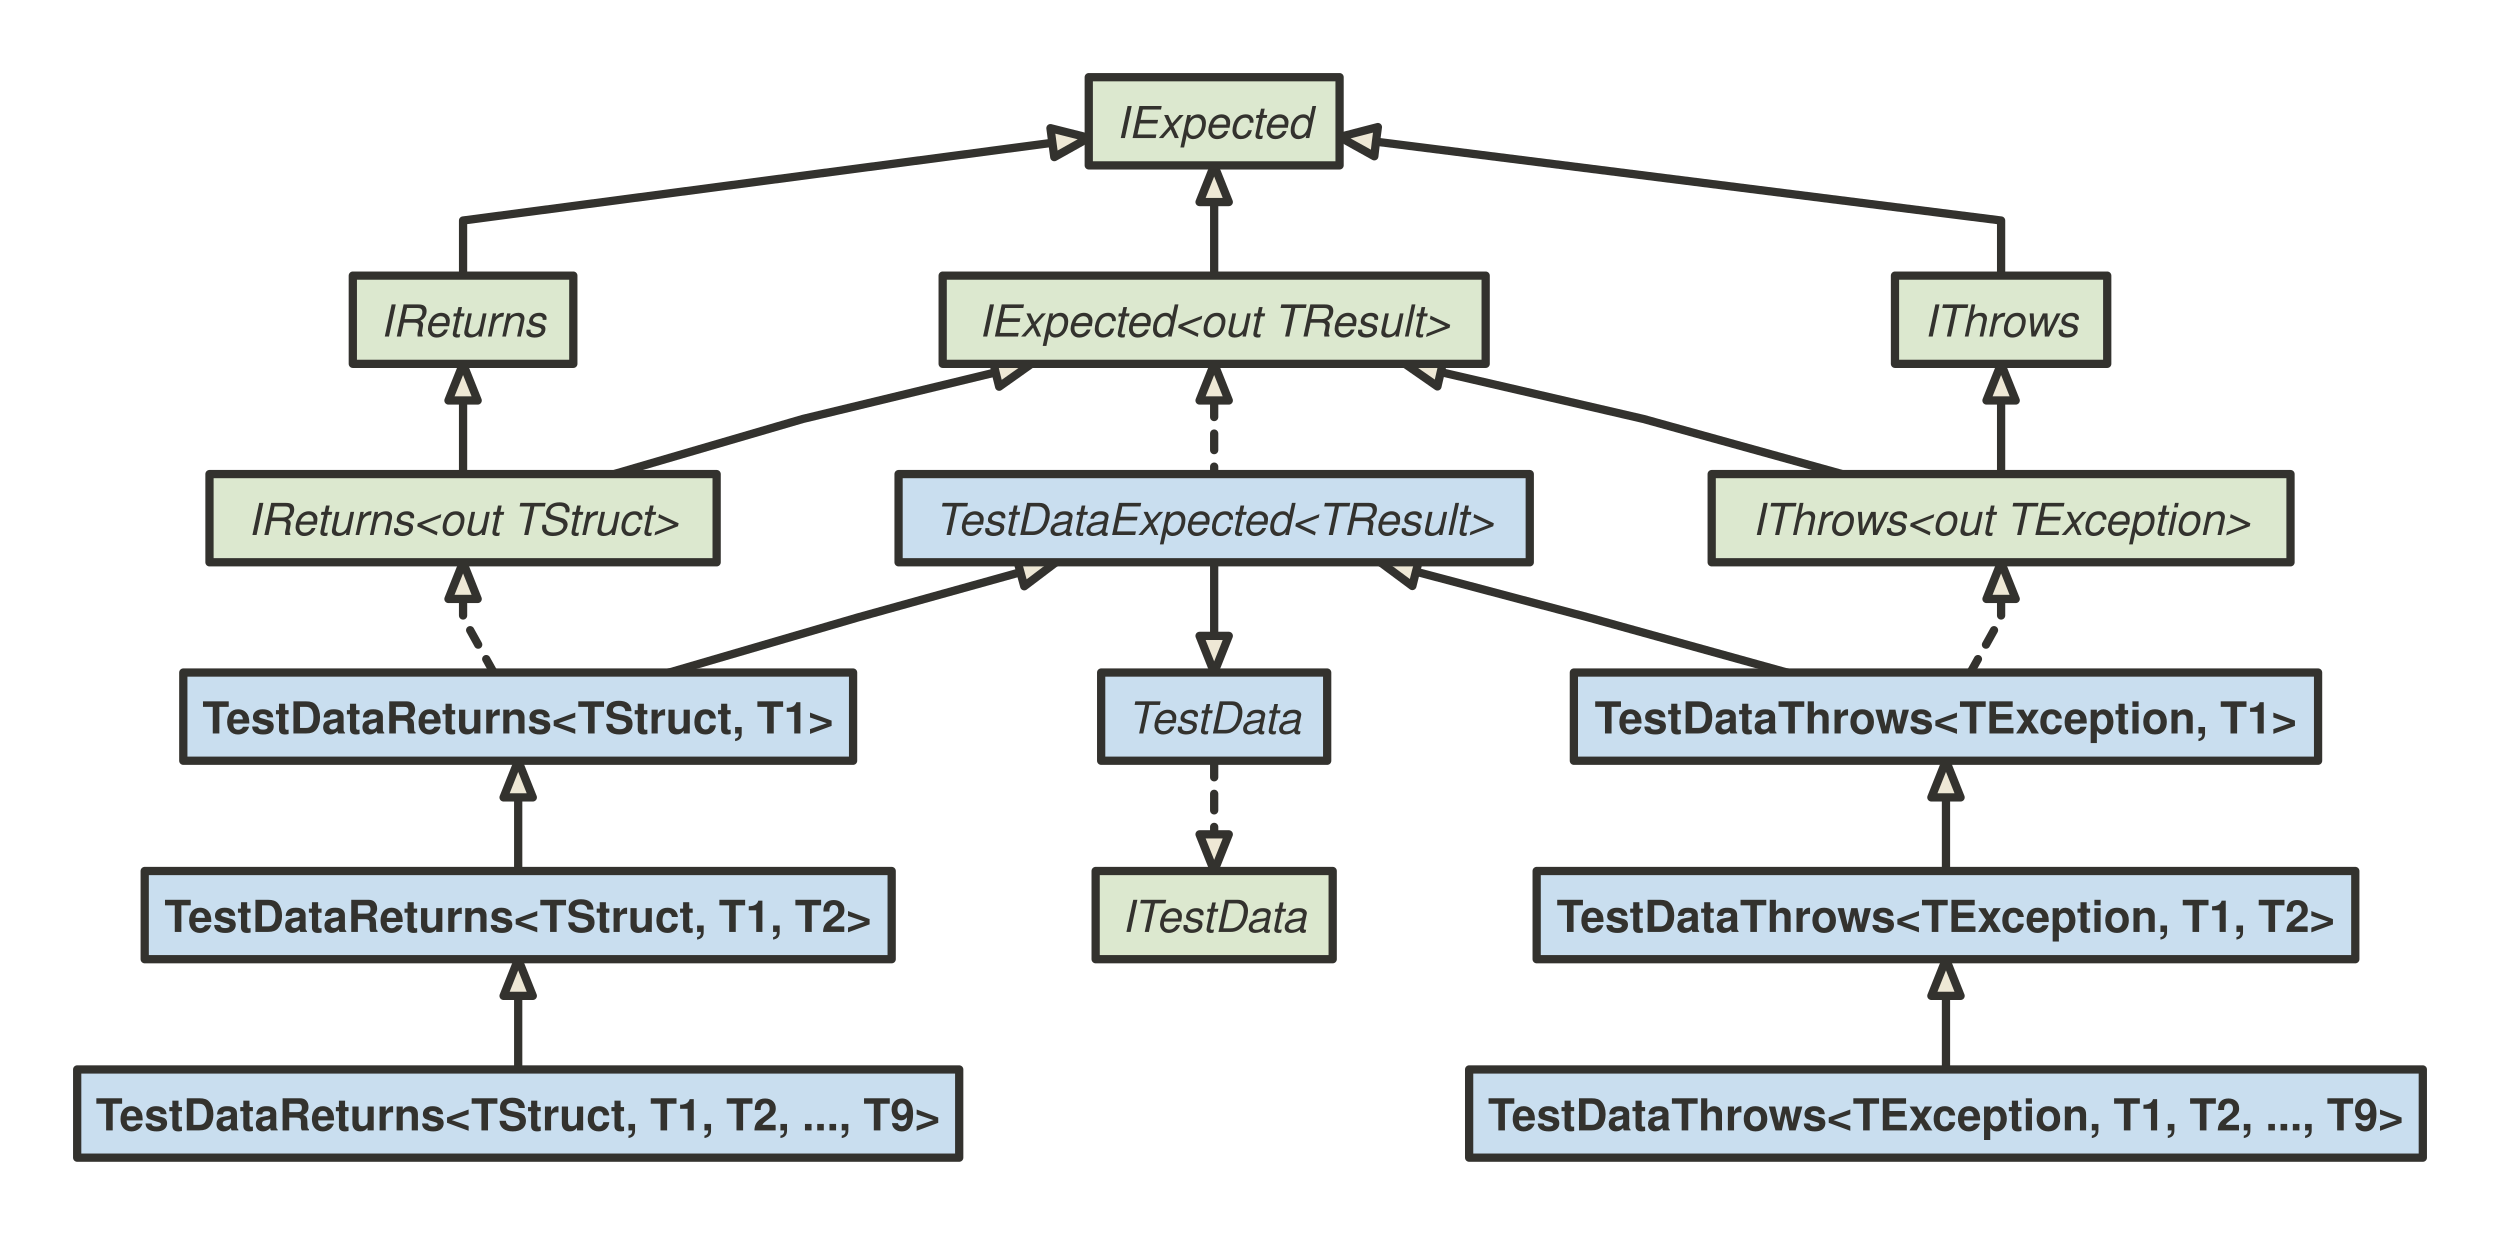
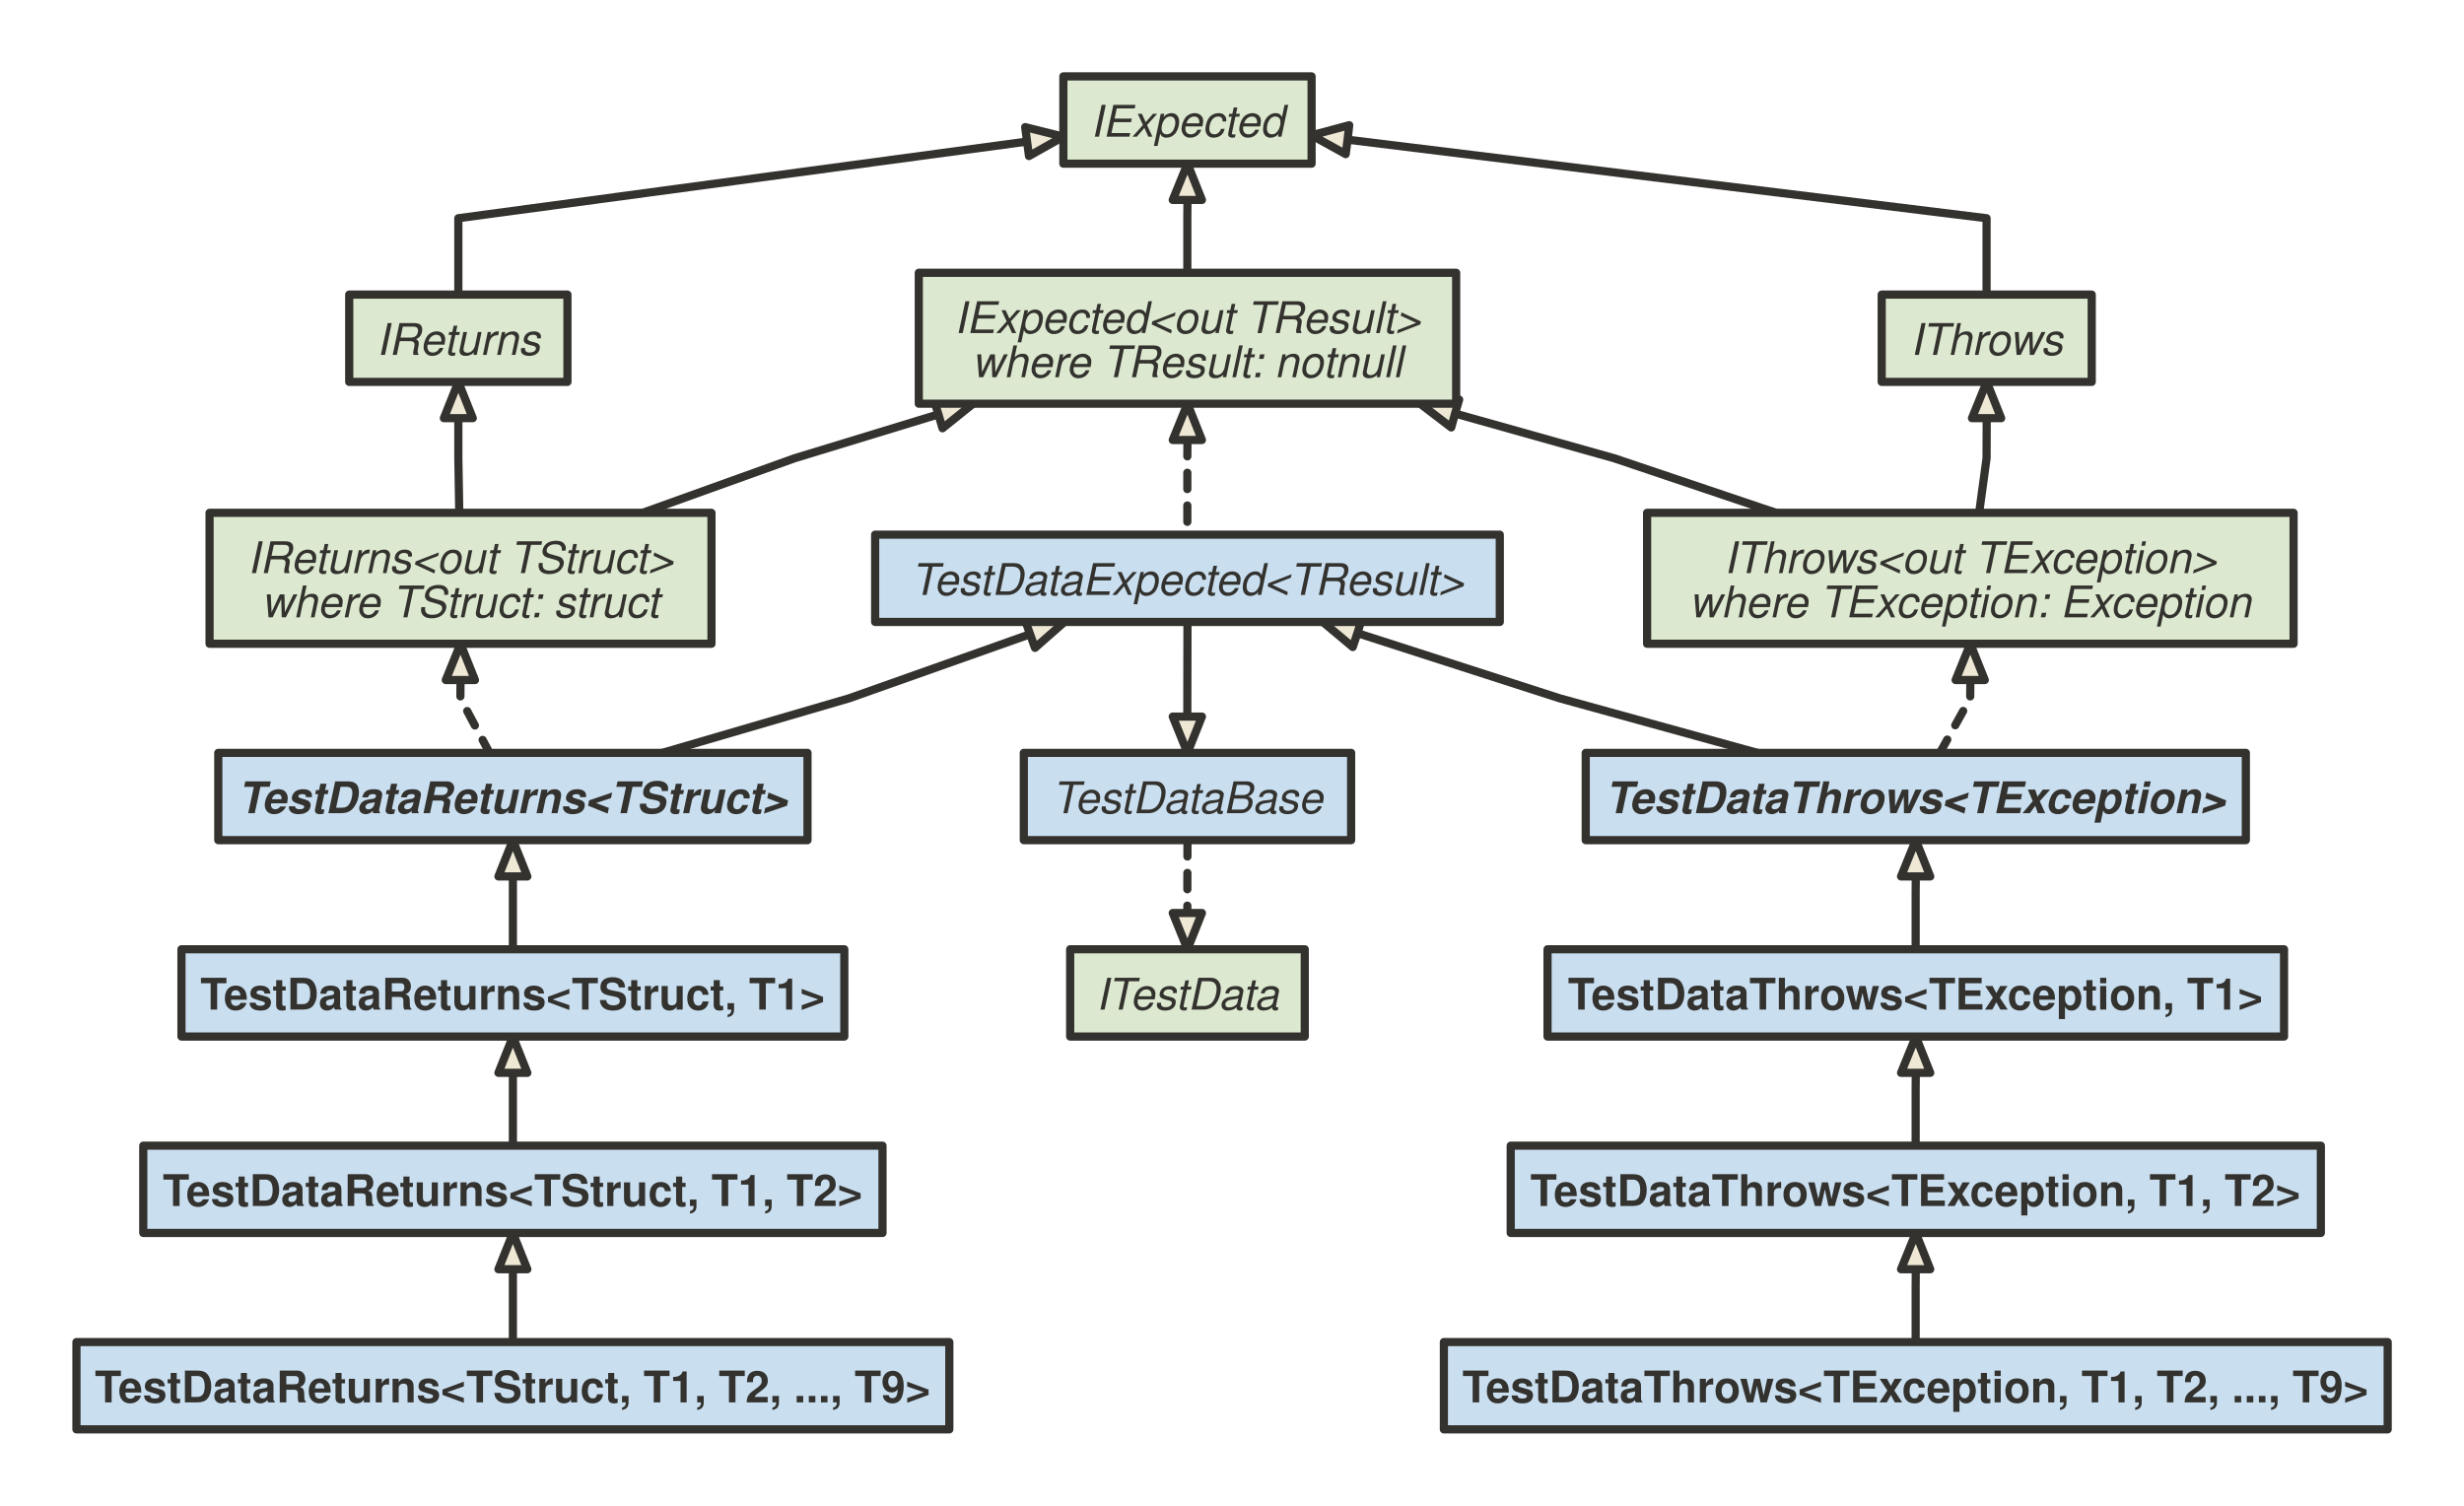
- <svg xmlns="http://www.w3.org/2000/svg" version="1.1" baseProfile="full" width="907.0" height="448.0" viewBox="0 0 907 448">
+ <svg xmlns="http://www.w3.org/2000/svg" version="1.1" baseProfile="full" width="903.3" height="552.0" viewBox="0 0 903.25 552">
  <g stroke-width="1.0" text-align="left" font="12pt Helvetica, Arial, sans-serif" font-size="12pt" font-family="Helvetica" font-weight="bold" font-style="normal">
    <g font-family="Helvetica" font-size="12pt" font-weight="bold" font-style="normal" stroke-width="3.0" stroke-linejoin="round" stroke-linecap="round" stroke="#33322E">
      <g stroke="transparent" fill="transparent">
-         <rect x="0.0" y="0.0" height="448.0" width="907.0" stroke="none" />
+         <rect x="0.0" y="0.0" height="552.0" width="903.3" stroke="none" />
      </g>
      <g transform="translate(8, 8)" fill="#33322E">
        <g transform="translate(20, 20)" fill="#eee8d5" font-family="Helvetica" font-size="12pt" font-weight="normal" font-style="normal">
-           <path d="M353.8 23.8 L140 52 L140 72 L140.0 72.0 " fill="none" />
-           <path d="M354.5 29.0 L353.8 23.8 L353.1 18.5 L367.0 22.0 Z" />
-           <path d="M140.0 117.3 L140 124 L140 144 L140.0 144.0 " fill="none" />
-           <path d="M145.3 117.3 L140.0 117.3 L134.7 117.3 L140.0 104.0 Z" />
-           <path d="M412.5 45.3 L412.5 52 L412.5 72 L412.5 72.0 " fill="none" />
-           <path d="M417.8 45.3 L412.5 45.3 L407.2 45.3 L412.5 32.0 Z" />
-           <path d="M333.2 107.1 L263.25 124 L194.778 144 L194.8 144.0 " fill="none" />
-           <path d="M334.5 112.3 L333.2 107.1 L332.0 101.9 L346.2 104.0 Z" />
-           <g stroke-dasharray="6 6">
-             <path d="M412.5 117.3 L412.5 124 L412.5 144 L412.5 144.0 " fill="none" />
-           </g>
-           <path d="M417.8 117.3 L412.5 117.3 L407.2 117.3 L412.5 104.0 Z" />
-           <path d="M471.2 23.4 L698 52 L698 72 L698.0 72.0 " fill="none" />
-           <path d="M471.9 18.1 L471.2 23.4 L470.6 28.7 L458.0 21.7 Z" />
-           <path d="M342.2 179.6 L283.25 196 L214.778 216 L214.8 216.0 " fill="none" />
-           <path d="M343.6 184.7 L342.2 179.6 L340.8 174.4 L355.1 176.0 Z" />
-           <path d="M412.5 176.0 L412.5 196 L412.5 202.667 L412.5 202.7 " fill="none" />
-           <path d="M407.2 202.7 L412.5 202.7 L417.8 202.7 L412.5 216.0 Z" />
-           <g stroke-dasharray="6 6">
-             <path d="M412.5 248.0 L412.5 268 L412.5 274.667 L412.5 274.7 " fill="none" />
-           </g>
-           <path d="M407.2 274.7 L412.5 274.7 L417.8 274.7 L412.5 288.0 Z" />
-           <path d="M494.7 107.0 L568.25 124 L640.333 144 L640.3 144.0 " fill="none" />
-           <path d="M495.9 101.8 L494.7 107.0 L493.5 112.2 L481.7 104.0 Z" />
-           <path d="M698.0 117.3 L698 124 L698 144 L698.0 144.0 " fill="none" />
-           <path d="M703.3 117.3 L698.0 117.3 L692.7 117.3 L698.0 104.0 Z" />
-           <g stroke-dasharray="6 6">
-             <path d="M698.0 189.3 L698 196 L686.889 216 L686.9 216.0 " fill="none" />
-           </g>
-           <path d="M703.3 189.3 L698.0 189.3 L692.7 189.3 L698.0 176.0 Z" />
-           <g stroke-dasharray="6 6">
-             <path d="M140.0 189.3 L140 196 L151.111 216 L151.1 216.0 " fill="none" />
-           </g>
-           <path d="M145.3 189.3 L140.0 189.3 L134.7 189.3 L140.0 176.0 Z" />
-           <path d="M485.7 179.4 L548.25 196 L620.333 216 L620.3 216.0 " fill="none" />
-           <path d="M487.1 174.3 L485.7 179.4 L484.4 184.6 L472.8 176.0 Z" />
-           <path d="M160.0 261.3 L160 268 L160 288 L160.0 288.0 " fill="none" />
-           <path d="M165.3 261.3 L160.0 261.3 L154.7 261.3 L160.0 248.0 Z" />
-           <path d="M678.0 261.3 L678 268 L678 288 L678.0 288.0 " fill="none" />
-           <path d="M683.3 261.3 L678.0 261.3 L672.7 261.3 L678.0 248.0 Z" />
-           <path d="M160.0 333.3 L160 340 L160 360 L160.0 360.0 " fill="none" />
-           <path d="M165.3 333.3 L160.0 333.3 L154.7 333.3 L160.0 320.0 Z" />
-           <path d="M678.0 333.3 L678 340 L678 360 L678.0 360.0 " fill="none" />
-           <path d="M683.3 333.3 L678.0 333.3 L672.7 333.3 L678.0 320.0 Z" />
+           <path d="M348.5 23.9 L140 52 L140 80 L140.0 80.0 " fill="none" />
+           <path d="M349.2 29.2 L348.5 23.9 L347.8 18.6 L361.8 22.1 Z" />
+           <path d="M140.0 125.3 L140 140 L140.341 160 L140.3 160.0 " fill="none" />
+           <path d="M145.3 125.3 L140.0 125.3 L134.7 125.3 L140.0 112.0 Z" />
+           <path d="M407.3 45.3 L407.25 52 L407.25 72 L407.3 72.0 " fill="none" />
+           <path d="M412.6 45.3 L407.3 45.3 L401.9 45.3 L407.3 32.0 Z" />
+           <path d="M316.0 123.9 L263.25 140 L207.568 160 L207.6 160.0 " fill="none" />
+           <path d="M317.5 129.0 L316.0 123.9 L314.4 118.8 L328.7 120.0 Z" />
+           <g stroke-dasharray="6 6">
+             <path d="M407.3 133.3 L407.25 140 L407.25 168 L407.3 168.0 " fill="none" />
+           </g>
+           <path d="M412.6 133.3 L407.3 133.3 L401.9 133.3 L407.3 120.0 Z" />
+           <path d="M466.0 23.2 L700.25 52 L700.25 80 L700.3 80.0 " fill="none" />
+           <path d="M466.6 17.9 L466.0 23.2 L465.3 28.5 L452.8 21.6 Z" />
+           <path d="M349.6 204.5 L283.25 228 L214.778 248 L214.8 248.0 " fill="none" />
+           <path d="M351.4 209.5 L349.6 204.5 L347.8 199.4 L362.2 200.0 Z" />
+           <path d="M407.3 200.0 L407.25 228 L407.25 234.667 L407.3 234.7 " fill="none" />
+           <path d="M401.9 234.7 L407.3 234.7 L412.6 234.7 L407.3 248.0 Z" />
+           <g stroke-dasharray="6 6">
+             <path d="M407.3 280.0 L407.25 300 L407.25 306.667 L407.3 306.7 " fill="none" />
+           </g>
+           <path d="M401.9 306.7 L407.3 306.7 L412.6 306.7 L407.3 320.0 Z" />
+           <path d="M505.4 123.6 L563.75 140 L623.068 160 L623.1 160.0 " fill="none" />
+           <path d="M506.9 118.5 L505.4 123.6 L504.0 128.7 L492.6 120.0 Z" />
+           <path d="M700.3 125.3 L700.25 140 L697.523 160 L697.5 160.0 " fill="none" />
+           <path d="M705.6 125.3 L700.3 125.3 L694.9 125.3 L700.3 112.0 Z" />
+           <g stroke-dasharray="6 6">
+             <path d="M694.3 221.3 L694.25 228 L683.139 248 L683.1 248.0 " fill="none" />
+           </g>
+           <path d="M699.6 221.3 L694.3 221.3 L688.9 221.3 L694.3 208.0 Z" />
+           <g stroke-dasharray="6 6">
+             <path d="M140.8 221.3 L140.75 228 L151.444 248 L151.4 248.0 " fill="none" />
+           </g>
+           <path d="M146.1 221.3 L140.8 221.3 L135.4 221.3 L140.8 208.0 Z" />
+           <path d="M160.0 293.3 L160 300 L160 320 L160.0 320.0 " fill="none" />
+           <path d="M165.3 293.3 L160.0 293.3 L154.7 293.3 L160.0 280.0 Z" />
+           <path d="M469.6 204.1 L543.75 228 L616.25 248 L616.3 248.0 " fill="none" />
+           <path d="M471.2 199.0 L469.6 204.1 L467.9 209.2 L456.9 200.0 Z" />
+           <path d="M674.3 293.3 L674.25 300 L674.25 320 L674.3 320.0 " fill="none" />
+           <path d="M679.6 293.3 L674.3 293.3 L668.9 293.3 L674.3 280.0 Z" />
+           <path d="M160.0 365.3 L160 372 L160 392 L160.0 392.0 " fill="none" />
+           <path d="M165.3 365.3 L160.0 365.3 L154.7 365.3 L160.0 352.0 Z" />
+           <path d="M674.3 365.3 L674.25 372 L674.25 392 L674.3 392.0 " fill="none" />
+           <path d="M679.6 365.3 L674.3 365.3 L668.9 365.3 L674.3 352.0 Z" />
+           <path d="M160.0 437.3 L160 444 L160 464 L160.0 464.0 " fill="none" />
+           <path d="M165.3 437.3 L160.0 437.3 L154.7 437.3 L160.0 424.0 Z" />
+           <path d="M674.3 437.3 L674.25 444 L674.25 464 L674.3 464.0 " fill="none" />
+           <path d="M679.6 437.3 L674.3 437.3 L668.9 437.3 L674.3 424.0 Z" />
          <g data-name="IExpected">
            <g fill="#DCE8CF" stroke="#33322E" data-name="IExpected">
-               <rect x="367.0" y="0.0" height="32.0" width="91.0" data-name="IExpected" />
-             </g>
-             <g transform="translate(367, 0)" font-family="Helvetica" font-size="12pt" font-weight="normal" font-style="italic" data-name="IExpected" data-compartment="0">
+               <rect x="361.8" y="0.0" height="32.0" width="91.0" data-name="IExpected" />
+             </g>
+             <g transform="translate(361.75, 0)" font-family="Helvetica" font-size="12pt" font-weight="normal" font-style="italic" data-name="IExpected" data-compartment="0">
              <g transform="translate(8, 8)" fill="#33322E" text-align="center" data-name="IExpected" data-compartment="0">
                <text x="37.5" y="14.1" stroke="none" text-anchor="middle" data-name="IExpected" data-compartment="0">IExpected</text>
              </g>
            </g>
          </g>
          <g data-name="IReturns">
            <g fill="#DCE8CF" stroke="#33322E" data-name="IReturns">
-               <rect x="100.0" y="72.0" height="32.0" width="80.0" data-name="IReturns" />
-             </g>
-             <g transform="translate(100, 72)" font-family="Helvetica" font-size="12pt" font-weight="normal" font-style="italic" data-name="IReturns" data-compartment="0">
+               <rect x="100.0" y="80.0" height="32.0" width="80.0" data-name="IReturns" />
+             </g>
+             <g transform="translate(100, 80)" font-family="Helvetica" font-size="12pt" font-weight="normal" font-style="italic" data-name="IReturns" data-compartment="0">
              <g transform="translate(8, 8)" fill="#33322E" text-align="center" data-name="IReturns" data-compartment="0">
                <text x="32.0" y="14.1" stroke="none" text-anchor="middle" data-name="IReturns" data-compartment="0">IReturns</text>
              </g>
            </g>
          </g>
          <g data-name="IExpected&lt;out TResult&gt;">
            <g fill="#DCE8CF" stroke="#33322E" data-name="IExpected&lt;out TResult&gt;">
-               <rect x="314.0" y="72.0" height="32.0" width="197.0" data-name="IExpected&lt;out TResult&gt;" />
-             </g>
-             <g transform="translate(314, 72)" font-family="Helvetica" font-size="12pt" font-weight="normal" font-style="italic" data-name="IExpected&lt;out TResult&gt;" data-compartment="0">
+               <rect x="308.8" y="72.0" height="48.0" width="197.0" data-name="IExpected&lt;out TResult&gt;" />
+             </g>
+             <g transform="translate(308.75, 72)" font-family="Helvetica" font-size="12pt" font-weight="normal" font-style="italic" data-name="IExpected&lt;out TResult&gt;" data-compartment="0">
              <g transform="translate(8, 8)" fill="#33322E" text-align="center" data-name="IExpected&lt;out TResult&gt;" data-compartment="0">
                <text x="90.5" y="14.1" stroke="none" text-anchor="middle" data-name="IExpected&lt;out TResult&gt;" data-compartment="0">IExpected&lt;out TResult&gt;</text>
+                 <text x="90.5" y="30.3" stroke="none" text-anchor="middle" data-name="IExpected&lt;out TResult&gt;" data-compartment="0">where TResult: notnull</text>
              </g>
            </g>
          </g>
          <g data-name="IThrows">
            <g fill="#DCE8CF" stroke="#33322E" data-name="IThrows">
-               <rect x="659.5" y="72.0" height="32.0" width="77.0" data-name="IThrows" />
-             </g>
-             <g transform="translate(659.5, 72)" font-family="Helvetica" font-size="12pt" font-weight="normal" font-style="italic" data-name="IThrows" data-compartment="0">
+               <rect x="661.8" y="80.0" height="32.0" width="77.0" data-name="IThrows" />
+             </g>
+             <g transform="translate(661.75, 80)" font-family="Helvetica" font-size="12pt" font-weight="normal" font-style="italic" data-name="IThrows" data-compartment="0">
              <g transform="translate(8, 8)" fill="#33322E" text-align="center" data-name="IThrows" data-compartment="0">
                <text x="30.5" y="14.1" stroke="none" text-anchor="middle" data-name="IThrows" data-compartment="0">IThrows</text>
              </g>
            </g>
          </g>
          <g data-name="IReturns&lt;out TStruct&gt;">
            <g fill="#DCE8CF" stroke="#33322E" data-name="IReturns&lt;out TStruct&gt;">
-               <rect x="48.0" y="144.0" height="32.0" width="184.0" data-name="IReturns&lt;out TStruct&gt;" />
-             </g>
-             <g transform="translate(48, 144)" font-family="Helvetica" font-size="12pt" font-weight="normal" font-style="italic" data-name="IReturns&lt;out TStruct&gt;" data-compartment="0">
+               <rect x="48.8" y="160.0" height="48.0" width="184.0" data-name="IReturns&lt;out TStruct&gt;" />
+             </g>
+             <g transform="translate(48.75, 160)" font-family="Helvetica" font-size="12pt" font-weight="normal" font-style="italic" data-name="IReturns&lt;out TStruct&gt;" data-compartment="0">
              <g transform="translate(8, 8)" fill="#33322E" text-align="center" data-name="IReturns&lt;out TStruct&gt;" data-compartment="0">
                <text x="84.0" y="14.1" stroke="none" text-anchor="middle" data-name="IReturns&lt;out TStruct&gt;" data-compartment="0">IReturns&lt;out TStruct&gt;</text>
-               </g>
-             </g>
-           </g>
-           <g data-name="TestData">
-             <g fill="#C9DEEF" stroke="#33322E" data-name="TestData">
-               <rect x="371.5" y="216.0" height="32.0" width="82.0" data-name="TestData" />
-             </g>
-             <g transform="translate(371.5, 216)" font-family="Helvetica" font-size="12pt" font-weight="normal" font-style="italic" data-name="TestData" data-compartment="0">
-               <g transform="translate(8, 8)" fill="#33322E" text-align="center" data-name="TestData" data-compartment="0">
-                 <text x="33.0" y="14.1" stroke="none" text-anchor="middle" data-name="TestData" data-compartment="0">TestData</text>
+                 <text x="84.0" y="30.3" stroke="none" text-anchor="middle" data-name="IReturns&lt;out TStruct&gt;" data-compartment="0">where TStruct: struct</text>
              </g>
            </g>
          </g>
          <g data-name="IThrows&lt;out TException&gt;">
            <g fill="#DCE8CF" stroke="#33322E" data-name="IThrows&lt;out TException&gt;">
-               <rect x="593.0" y="144.0" height="32.0" width="210.0" data-name="IThrows&lt;out TException&gt;" />
-             </g>
-             <g transform="translate(593, 144)" font-family="Helvetica" font-size="12pt" font-weight="normal" font-style="italic" data-name="IThrows&lt;out TException&gt;" data-compartment="0">
+               <rect x="575.8" y="160.0" height="48.0" width="237.0" data-name="IThrows&lt;out TException&gt;" />
+             </g>
+             <g transform="translate(575.75, 160)" font-family="Helvetica" font-size="12pt" font-weight="normal" font-style="italic" data-name="IThrows&lt;out TException&gt;" data-compartment="0">
              <g transform="translate(8, 8)" fill="#33322E" text-align="center" data-name="IThrows&lt;out TException&gt;" data-compartment="0">
-                 <text x="97.0" y="14.1" stroke="none" text-anchor="middle" data-name="IThrows&lt;out TException&gt;" data-compartment="0">IThrows&lt;out TException&gt;</text>
+                 <text x="110.5" y="14.1" stroke="none" text-anchor="middle" data-name="IThrows&lt;out TException&gt;" data-compartment="0">IThrows&lt;out TException&gt;</text>
+                 <text x="110.5" y="30.3" stroke="none" text-anchor="middle" data-name="IThrows&lt;out TException&gt;" data-compartment="0">where TException: Exception</text>
              </g>
            </g>
          </g>
          <g data-name="TestDataExpected&lt;TResult&gt;">
            <g fill="#C9DEEF" stroke="#33322E" data-name="TestDataExpected&lt;TResult&gt;">
-               <rect x="298.0" y="144.0" height="32.0" width="229.0" data-name="TestDataExpected&lt;TResult&gt;" />
-             </g>
-             <g transform="translate(298, 144)" font-family="Helvetica" font-size="12pt" font-weight="normal" font-style="italic" data-name="TestDataExpected&lt;TResult&gt;" data-compartment="0">
+               <rect x="292.8" y="168.0" height="32.0" width="229.0" data-name="TestDataExpected&lt;TResult&gt;" />
+             </g>
+             <g transform="translate(292.75, 168)" font-family="Helvetica" font-size="12pt" font-weight="normal" font-style="italic" data-name="TestDataExpected&lt;TResult&gt;" data-compartment="0">
              <g transform="translate(8, 8)" fill="#33322E" text-align="center" data-name="TestDataExpected&lt;TResult&gt;" data-compartment="0">
                <text x="106.5" y="14.1" stroke="none" text-anchor="middle" data-name="TestDataExpected&lt;TResult&gt;" data-compartment="0">TestDataExpected&lt;TResult&gt;</text>
              </g>
            </g>
          </g>
+           <g data-name="TestDataBase">
+             <g fill="#C9DEEF" stroke="#33322E" data-name="TestDataBase">
+               <rect x="347.3" y="248.0" height="32.0" width="120.0" data-name="TestDataBase" />
+             </g>
+             <g transform="translate(347.25, 248)" font-family="Helvetica" font-size="12pt" font-weight="normal" font-style="italic" data-name="TestDataBase" data-compartment="0">
+               <g transform="translate(8, 8)" fill="#33322E" text-align="center" data-name="TestDataBase" data-compartment="0">
+                 <text x="52.0" y="14.1" stroke="none" text-anchor="middle" data-name="TestDataBase" data-compartment="0">TestDataBase</text>
+               </g>
+             </g>
+           </g>
          <g data-name="ITestData">
            <g fill="#DCE8CF" stroke="#33322E" data-name="ITestData">
-               <rect x="369.5" y="288.0" height="32.0" width="86.0" data-name="ITestData" />
-             </g>
-             <g transform="translate(369.5, 288)" font-family="Helvetica" font-size="12pt" font-weight="normal" font-style="italic" data-name="ITestData" data-compartment="0">
+               <rect x="364.3" y="320.0" height="32.0" width="86.0" data-name="ITestData" />
+             </g>
+             <g transform="translate(364.25, 320)" font-family="Helvetica" font-size="12pt" font-weight="normal" font-style="italic" data-name="ITestData" data-compartment="0">
              <g transform="translate(8, 8)" fill="#33322E" text-align="center" data-name="ITestData" data-compartment="0">
                <text x="35.0" y="14.1" stroke="none" text-anchor="middle" data-name="ITestData" data-compartment="0">ITestData</text>
              </g>
            </g>
          </g>
+           <g data-name="TestDataReturns&lt;TStruct&gt;">
+             <g fill="#C9DEEF" stroke="#33322E" data-name="TestDataReturns&lt;TStruct&gt;">
+               <rect x="52.0" y="248.0" height="32.0" width="216.0" data-name="TestDataReturns&lt;TStruct&gt;" />
+             </g>
+             <g transform="translate(52, 248)" font-family="Helvetica" font-size="12pt" font-weight="bold" font-style="italic" data-name="TestDataReturns&lt;TStruct&gt;" data-compartment="0">
+               <g transform="translate(8, 8)" fill="#33322E" text-align="center" data-name="TestDataReturns&lt;TStruct&gt;" data-compartment="0">
+                 <text x="100.0" y="14.1" stroke="none" text-anchor="middle" data-name="TestDataReturns&lt;TStruct&gt;" data-compartment="0">TestDataReturns&lt;TStruct&gt;</text>
+               </g>
+             </g>
+           </g>
+           <g data-name="TestDataThrows&lt;TException&gt;">
+             <g fill="#C9DEEF" stroke="#33322E" data-name="TestDataThrows&lt;TException&gt;">
+               <rect x="553.3" y="248.0" height="32.0" width="242.0" data-name="TestDataThrows&lt;TException&gt;" />
+             </g>
+             <g transform="translate(553.25, 248)" font-family="Helvetica" font-size="12pt" font-weight="bold" font-style="italic" data-name="TestDataThrows&lt;TException&gt;" data-compartment="0">
+               <g transform="translate(8, 8)" fill="#33322E" text-align="center" data-name="TestDataThrows&lt;TException&gt;" data-compartment="0">
+                 <text x="113.0" y="14.1" stroke="none" text-anchor="middle" data-name="TestDataThrows&lt;TException&gt;" data-compartment="0">TestDataThrows&lt;TException&gt;</text>
+               </g>
+             </g>
+           </g>
          <g data-name="TestDataReturns&lt;TStruct, T1&gt;">
            <g fill="#C9DEEF" stroke="#33322E" data-name="TestDataReturns&lt;TStruct, T1&gt;">
-               <rect x="38.5" y="216.0" height="32.0" width="243.0" data-name="TestDataReturns&lt;TStruct, T1&gt;" />
-             </g>
-             <g transform="translate(38.5, 216)" font-family="Helvetica" font-size="12pt" font-weight="bold" font-style="normal" data-name="TestDataReturns&lt;TStruct, T1&gt;" data-compartment="0">
+               <rect x="38.5" y="320.0" height="32.0" width="243.0" data-name="TestDataReturns&lt;TStruct, T1&gt;" />
+             </g>
+             <g transform="translate(38.5, 320)" font-family="Helvetica" font-size="12pt" font-weight="bold" font-style="normal" data-name="TestDataReturns&lt;TStruct, T1&gt;" data-compartment="0">
              <g transform="translate(8, 8)" fill="#33322E" text-align="center" data-name="TestDataReturns&lt;TStruct, T1&gt;" data-compartment="0">
                <text x="113.5" y="14.1" stroke="none" text-anchor="middle" data-name="TestDataReturns&lt;TStruct, T1&gt;" data-compartment="0">TestDataReturns&lt;TStruct, T1&gt;</text>
              </g>
            </g>
          </g>
          <g data-name="TestDataThrows&lt;TException, T1&gt;">
            <g fill="#C9DEEF" stroke="#33322E" data-name="TestDataThrows&lt;TException, T1&gt;">
-               <rect x="543.0" y="216.0" height="32.0" width="270.0" data-name="TestDataThrows&lt;TException, T1&gt;" />
-             </g>
-             <g transform="translate(543, 216)" font-family="Helvetica" font-size="12pt" font-weight="bold" font-style="normal" data-name="TestDataThrows&lt;TException, T1&gt;" data-compartment="0">
+               <rect x="539.3" y="320.0" height="32.0" width="270.0" data-name="TestDataThrows&lt;TException, T1&gt;" />
+             </g>
+             <g transform="translate(539.25, 320)" font-family="Helvetica" font-size="12pt" font-weight="bold" font-style="normal" data-name="TestDataThrows&lt;TException, T1&gt;" data-compartment="0">
              <g transform="translate(8, 8)" fill="#33322E" text-align="center" data-name="TestDataThrows&lt;TException, T1&gt;" data-compartment="0">
                <text x="127.0" y="14.1" stroke="none" text-anchor="middle" data-name="TestDataThrows&lt;TException, T1&gt;" data-compartment="0">TestDataThrows&lt;TException, T1&gt;</text>
              </g>
            </g>
          </g>
          <g data-name="TestDataReturns&lt;TStruct, T1, T2&gt;">
            <g fill="#C9DEEF" stroke="#33322E" data-name="TestDataReturns&lt;TStruct, T1, T2&gt;">
-               <rect x="24.5" y="288.0" height="32.0" width="271.0" data-name="TestDataReturns&lt;TStruct, T1, T2&gt;" />
-             </g>
-             <g transform="translate(24.5, 288)" font-family="Helvetica" font-size="12pt" font-weight="bold" font-style="normal" data-name="TestDataReturns&lt;TStruct, T1, T2&gt;" data-compartment="0">
+               <rect x="24.5" y="392.0" height="32.0" width="271.0" data-name="TestDataReturns&lt;TStruct, T1, T2&gt;" />
+             </g>
+             <g transform="translate(24.5, 392)" font-family="Helvetica" font-size="12pt" font-weight="bold" font-style="normal" data-name="TestDataReturns&lt;TStruct, T1, T2&gt;" data-compartment="0">
              <g transform="translate(8, 8)" fill="#33322E" text-align="center" data-name="TestDataReturns&lt;TStruct, T1, T2&gt;" data-compartment="0">
                <text x="127.5" y="14.1" stroke="none" text-anchor="middle" data-name="TestDataReturns&lt;TStruct, T1, T2&gt;" data-compartment="0">TestDataReturns&lt;TStruct, T1, T2&gt;</text>
              </g>
            </g>
          </g>
          <g data-name="TestDataThrows&lt;TException, T1, T2&gt;">
            <g fill="#C9DEEF" stroke="#33322E" data-name="TestDataThrows&lt;TException, T1, T2&gt;">
-               <rect x="529.5" y="288.0" height="32.0" width="297.0" data-name="TestDataThrows&lt;TException, T1, T2&gt;" />
-             </g>
-             <g transform="translate(529.5, 288)" font-family="Helvetica" font-size="12pt" font-weight="bold" font-style="normal" data-name="TestDataThrows&lt;TException, T1, T2&gt;" data-compartment="0">
+               <rect x="525.8" y="392.0" height="32.0" width="297.0" data-name="TestDataThrows&lt;TException, T1, T2&gt;" />
+             </g>
+             <g transform="translate(525.75, 392)" font-family="Helvetica" font-size="12pt" font-weight="bold" font-style="normal" data-name="TestDataThrows&lt;TException, T1, T2&gt;" data-compartment="0">
              <g transform="translate(8, 8)" fill="#33322E" text-align="center" data-name="TestDataThrows&lt;TException, T1, T2&gt;" data-compartment="0">
                <text x="140.5" y="14.1" stroke="none" text-anchor="middle" data-name="TestDataThrows&lt;TException, T1, T2&gt;" data-compartment="0">TestDataThrows&lt;TException, T1, T2&gt;</text>
              </g>
            </g>
          </g>
          <g data-name="TestDataReturns&lt;TStruct, T1, T2, ..., T9&gt;">
            <g fill="#C9DEEF" stroke="#33322E" data-name="TestDataReturns&lt;TStruct, T1, T2, ..., T9&gt;">
-               <rect x="0.0" y="360.0" height="32.0" width="320.0" data-name="TestDataReturns&lt;TStruct, T1, T2, ..., T9&gt;" />
-             </g>
-             <g transform="translate(0, 360)" font-family="Helvetica" font-size="12pt" font-weight="bold" font-style="normal" data-name="TestDataReturns&lt;TStruct, T1, T2, ..., T9&gt;" data-compartment="0">
+               <rect x="0.0" y="464.0" height="32.0" width="320.0" data-name="TestDataReturns&lt;TStruct, T1, T2, ..., T9&gt;" />
+             </g>
+             <g transform="translate(0, 464)" font-family="Helvetica" font-size="12pt" font-weight="bold" font-style="normal" data-name="TestDataReturns&lt;TStruct, T1, T2, ..., T9&gt;" data-compartment="0">
              <g transform="translate(8, 8)" fill="#33322E" text-align="center" data-name="TestDataReturns&lt;TStruct, T1, T2, ..., T9&gt;" data-compartment="0">
                <text x="152.0" y="14.1" stroke="none" text-anchor="middle" data-name="TestDataReturns&lt;TStruct, T1, T2, ..., T9&gt;" data-compartment="0">TestDataReturns&lt;TStruct, T1, T2, ..., T9&gt;</text>
              </g>
            </g>
          </g>
          <g data-name="TestDataThrows&lt;TException, T1, T2, ..., T9&gt;">
            <g fill="#C9DEEF" stroke="#33322E" data-name="TestDataThrows&lt;TException, T1, T2, ..., T9&gt;">
-               <rect x="505.0" y="360.0" height="32.0" width="346.0" data-name="TestDataThrows&lt;TException, T1, T2, ..., T9&gt;" />
-             </g>
-             <g transform="translate(505, 360)" font-family="Helvetica" font-size="12pt" font-weight="bold" font-style="normal" data-name="TestDataThrows&lt;TException, T1, T2, ..., T9&gt;" data-compartment="0">
+               <rect x="501.3" y="464.0" height="32.0" width="346.0" data-name="TestDataThrows&lt;TException, T1, T2, ..., T9&gt;" />
+             </g>
+             <g transform="translate(501.25, 464)" font-family="Helvetica" font-size="12pt" font-weight="bold" font-style="normal" data-name="TestDataThrows&lt;TException, T1, T2, ..., T9&gt;" data-compartment="0">
              <g transform="translate(8, 8)" fill="#33322E" text-align="center" data-name="TestDataThrows&lt;TException, T1, T2, ..., T9&gt;" data-compartment="0">
                <text x="165.0" y="14.1" stroke="none" text-anchor="middle" data-name="TestDataThrows&lt;TException, T1, T2, ..., T9&gt;" data-compartment="0">TestDataThrows&lt;TException, T1, T2, ..., T9&gt;</text>
              </g>
            </g>
          </g>
        </g>
      </g>
    </g>
  </g>
</svg>
